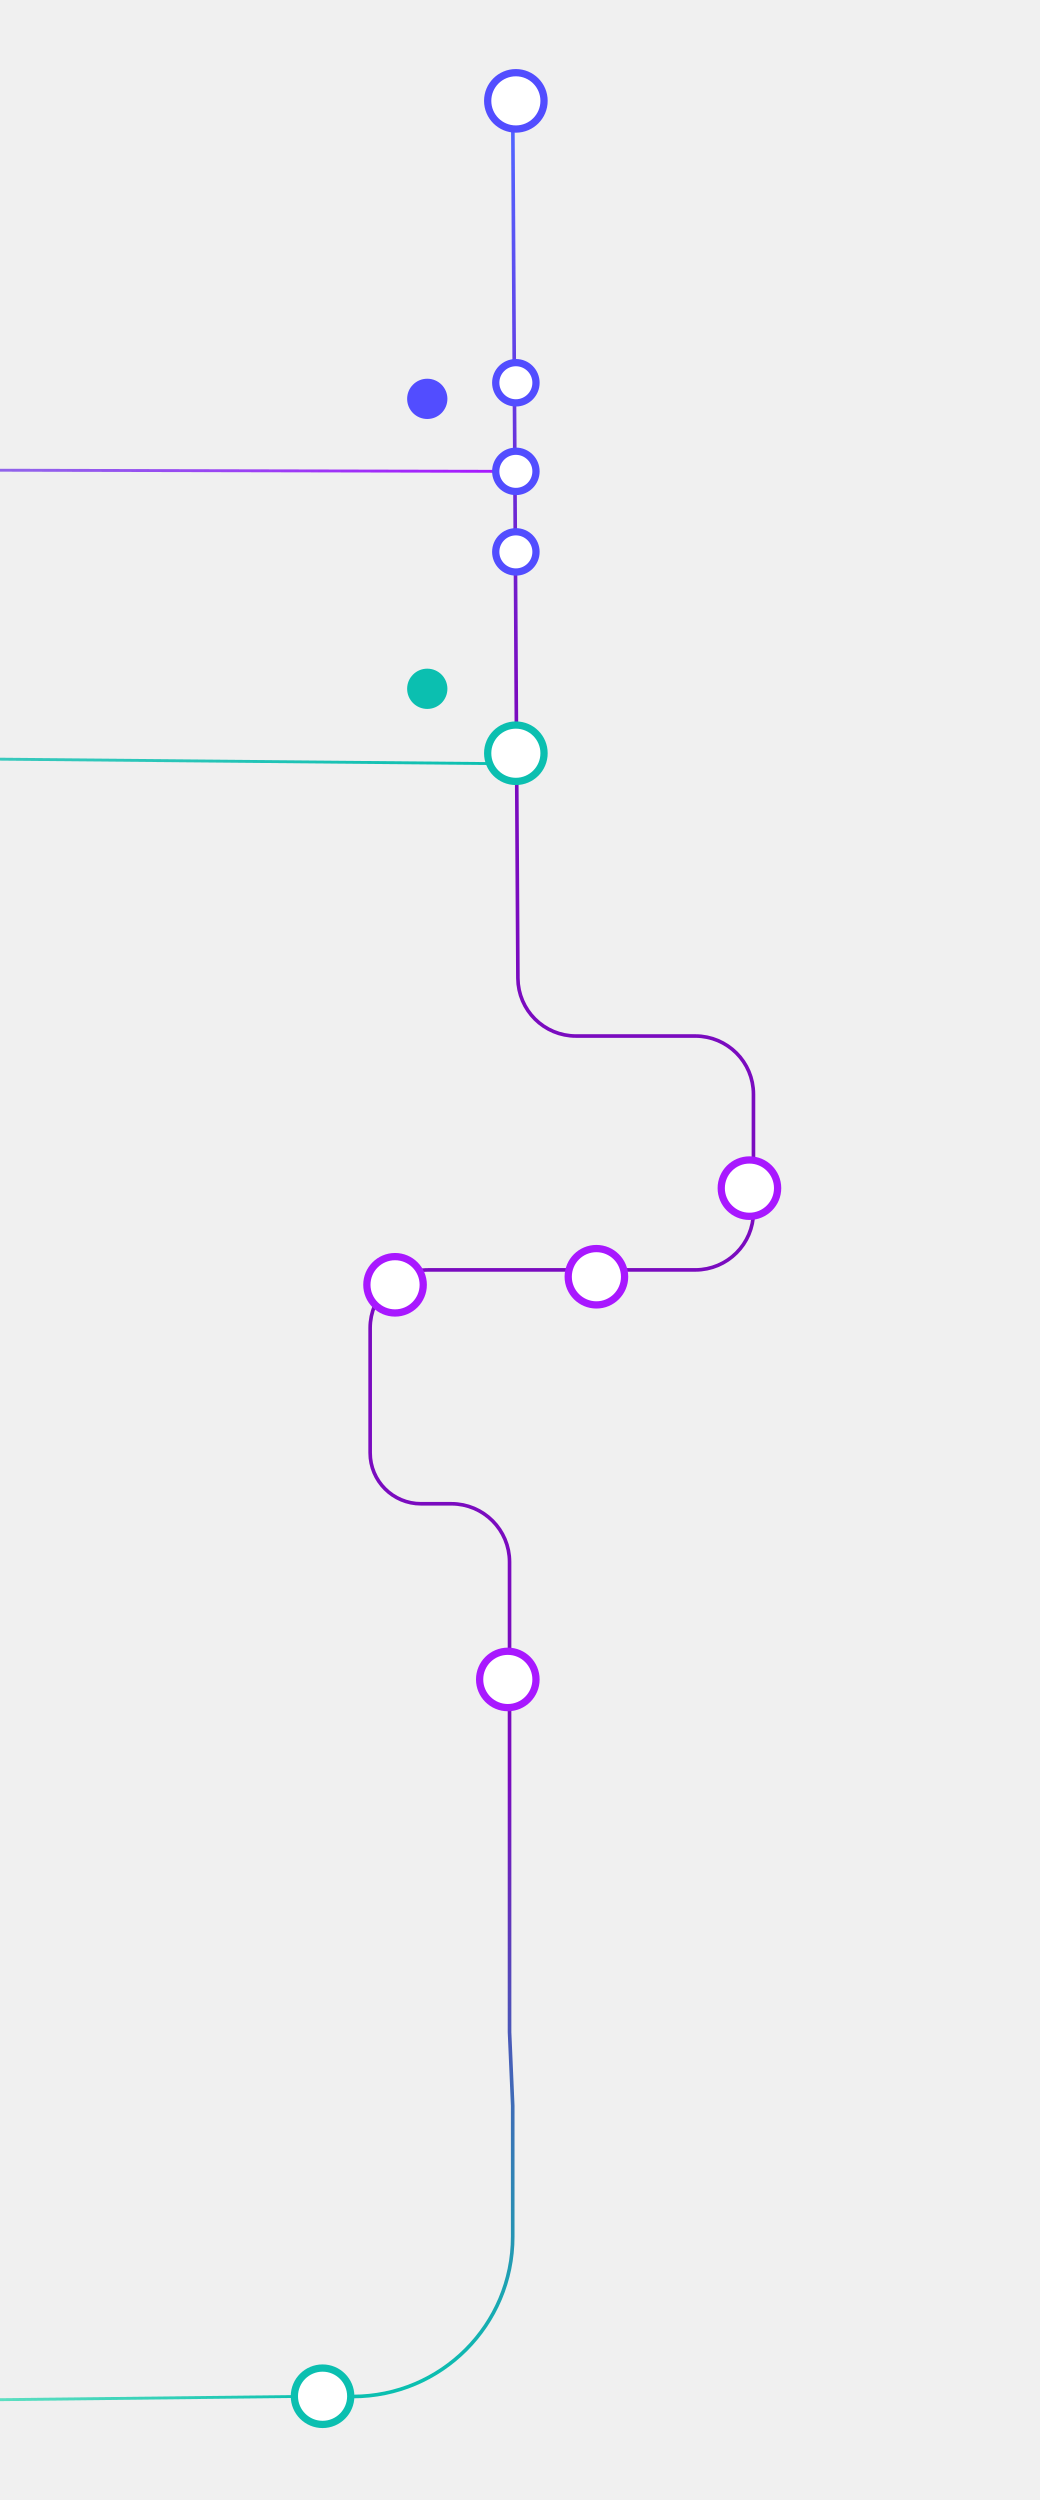
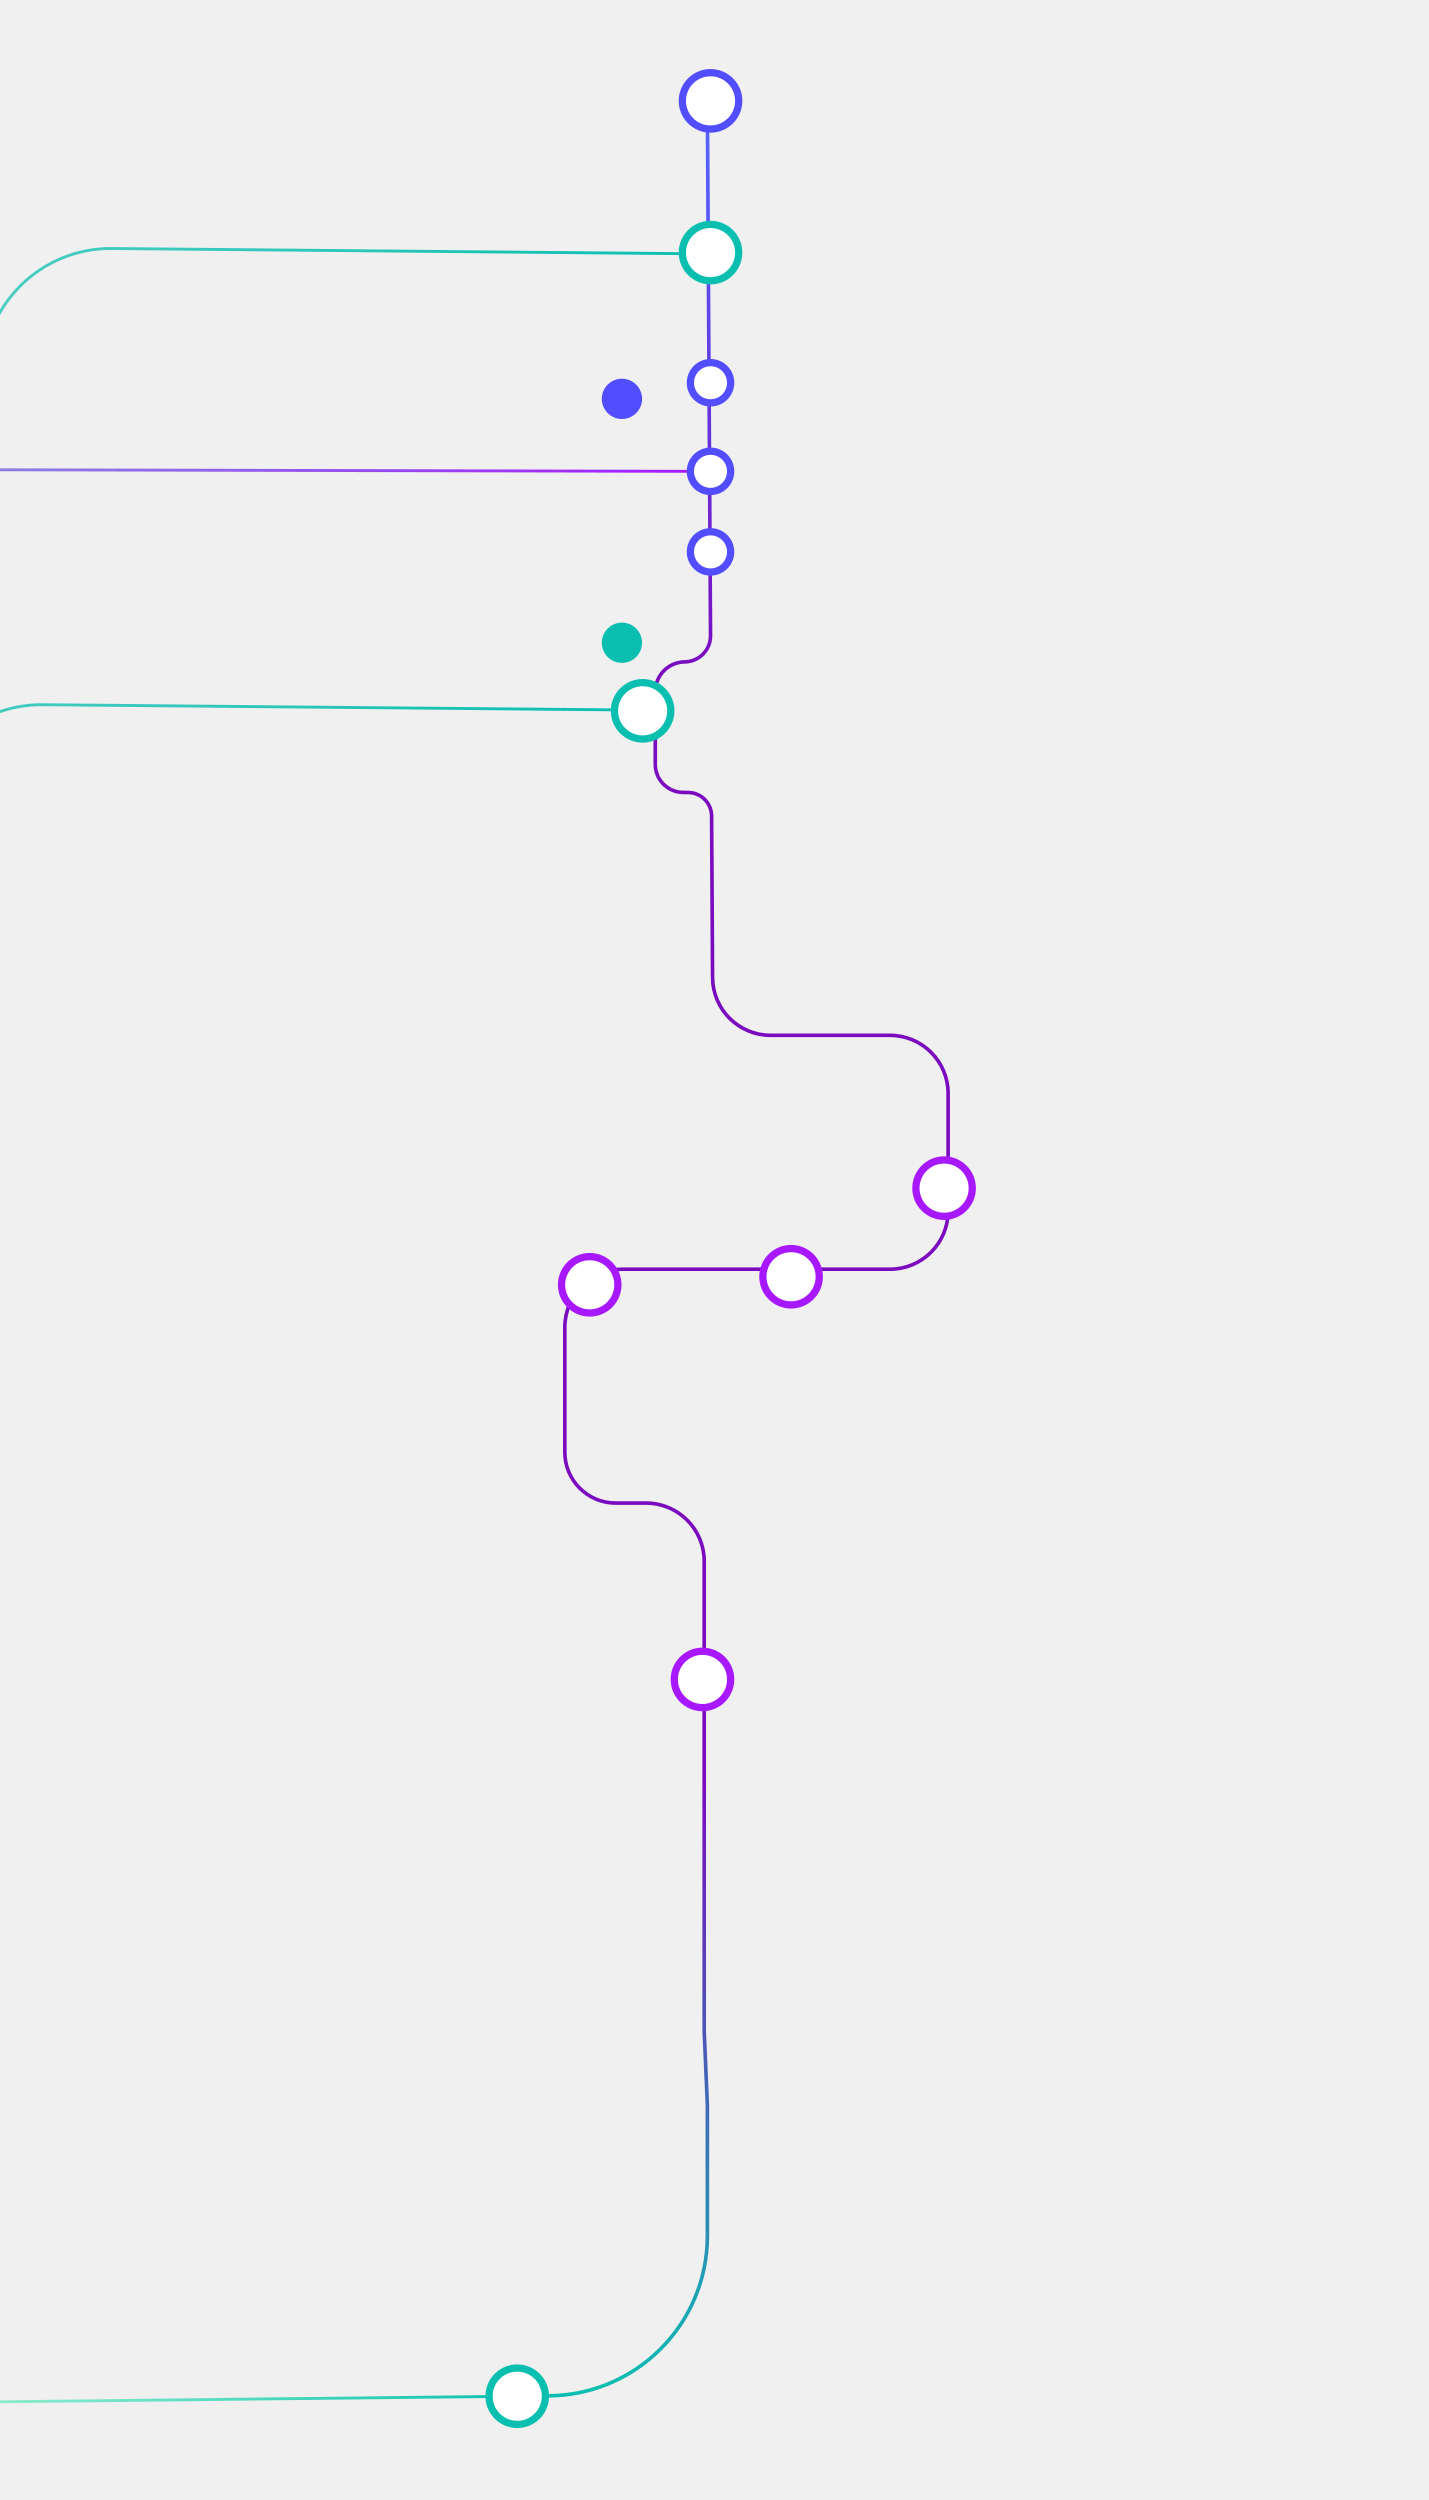
- <svg xmlns="http://www.w3.org/2000/svg" width="143px" height="344px" viewBox="0 0 143 344" version="1.1">
+ <svg xmlns="http://www.w3.org/2000/svg" width="200px" height="350px" viewBox="0 0 143 344" version="1.1" xml:space="preserve" style="fill-rule:evenodd;clip-rule:evenodd;">
+   <g transform="matrix(1,0,0,1,-149,10)">
+     <g id="Artboard">
+       <g id="Group-30">
+         <g id="Path" transform="matrix(1,0,0,1,0,-0.0960322)">
+           <path d="M219.549,4.433C219.549,4.433 219.894,62.436 219.984,77.558C219.995,79.533 218.41,81.147 216.435,81.171C216.434,81.171 216.433,81.171 216.432,81.171C214.186,81.198 212.38,83.027 212.38,85.273C212.38,88.271 212.38,92.327 212.38,95.27C212.38,97.39 214.088,99.114 216.208,99.135C216.442,99.137 216.676,99.14 216.908,99.142C218.686,99.159 220.121,100.6 220.131,102.378C220.172,109.213 220.263,124.606 220.263,124.606C220.29,129.006 223.863,132.558 228.263,132.558L244.675,132.558C249.094,132.558 252.675,136.14 252.675,140.558L252.675,156.739C252.675,161.157 249.094,164.739 244.675,164.739L207.933,164.739C203.515,164.739 199.933,168.32 199.933,172.739L199.933,189.919C199.933,193.785 203.067,196.919 206.933,196.919L211.112,196.919C215.53,196.919 219.112,200.501 219.112,204.919L219.112,269.623L219.549,279.754L219.549,297.759C219.549,309.909 209.699,319.759 197.549,319.759C197.378,319.759 197.208,319.757 197.037,319.753L193.939,319.681" style="fill:none;stroke:url(#_Linear1);stroke-width:0.5px;" />
+         </g>
+         <path id="Path-3-Copy-2" d="M218.32,54.857L15,54.403" style="fill:none;stroke:url(#_Linear2);stroke-width:0.4px;" />
+         <g id="Path-3-Copy-3" transform="matrix(1,0,0,1,-9.49346,-7.39166)">
+           <path d="M218.32,95.086L137.592,94.359C127.887,94.271 119.949,102.068 119.861,111.773C119.861,111.825 119.861,111.878 119.861,111.931C119.861,121.724 111.922,129.662 102.129,129.662L36.571,129.662" style="fill:none;stroke:url(#_Linear3);stroke-width:0.4px;" />
+         </g>
+         <g id="Path-3-Copy-31" transform="matrix(1,0,0,1,0,-70.1642)">
+           <path d="M218.32,95.086L137.592,94.359C127.887,94.271 119.949,102.068 119.861,111.773C119.861,111.825 119.861,111.878 119.861,111.931C119.861,121.724 111.922,129.662 102.129,129.662L36.571,129.662" style="fill:none;stroke:url(#_Linear4);stroke-width:0.4px;" />
+         </g>
+         <path id="Path-3-Copy-4" d="M192.831,319.723L90.359,320.831" style="fill:none;stroke:url(#_Linear5);stroke-width:0.4px;" />
+         <path id="Path1" d="M216.104,3.879C216.104,6.021 217.84,7.758 219.983,7.758C222.125,7.758 223.861,6.021 223.861,3.879C223.861,1.737 222.125,0 219.983,0C217.84,0 216.104,1.737 216.104,3.879Z" style="fill:white;fill-rule:nonzero;stroke:rgb(82,77,255);stroke-width:1px;" />
+         <path id="Path-Copy-4" d="M189.506,319.723C189.506,321.865 191.243,323.602 193.385,323.602C195.527,323.602 197.264,321.865 197.264,319.723C197.264,317.581 195.527,315.844 193.385,315.844C191.243,315.844 189.506,317.581 189.506,319.723Z" style="fill:white;fill-rule:nonzero;stroke:rgb(11,191,176);stroke-width:1px;" />
+         <path id="Path2" d="M214.996,221.091C214.996,223.233 216.732,224.97 218.874,224.97C221.017,224.97 222.753,223.233 222.753,221.091C222.753,218.949 221.017,217.212 218.874,217.212C216.732,217.212 214.996,218.949 214.996,221.091Z" style="fill:white;fill-rule:nonzero;stroke:rgb(168,24,255);stroke-width:1px;" />
+         <path id="Path-Copy" d="M227.186,165.68C227.186,167.822 228.923,169.558 231.065,169.558C233.207,169.558 234.944,167.822 234.944,165.68C234.944,163.537 233.207,161.801 231.065,161.801C228.923,161.801 227.186,163.537 227.186,165.68Z" style="fill:white;fill-rule:nonzero;stroke:rgb(168,24,255);stroke-width:1px;" />
+         <path id="Path-Copy-41" d="M199.481,166.788C199.481,168.93 201.217,170.667 203.359,170.667C205.502,170.667 207.238,168.93 207.238,166.788C207.238,164.646 205.502,162.909 203.359,162.909C201.217,162.909 199.481,164.646 199.481,166.788Z" style="fill:white;fill-rule:nonzero;stroke:rgb(168,24,255);stroke-width:1px;" />
+         <path id="Path-Copy-3" d="M248.242,153.489C248.242,155.631 249.979,157.368 252.121,157.368C254.263,157.368 256,155.631 256,153.489C256,151.347 254.263,149.61 252.121,149.61C249.979,149.61 248.242,151.347 248.242,153.489Z" style="fill:white;fill-rule:nonzero;stroke:rgb(168,24,255);stroke-width:1px;" />
+         <g id="Path-Copy-2" transform="matrix(1,0,0,1,-9.34227,-5.83478)">
+           <path d="M216.104,93.645C216.104,95.787 217.84,97.524 219.983,97.524C222.125,97.524 223.861,95.787 223.861,93.645C223.861,91.503 222.125,89.766 219.983,89.766C217.84,89.766 216.104,91.503 216.104,93.645Z" style="fill:white;fill-rule:nonzero;stroke:rgb(11,191,176);stroke-width:1px;" />
+         </g>
+         <g id="Path-Copy-21" transform="matrix(1,0,0,1,0,-68.8875)">
+           <path d="M216.104,93.645C216.104,95.787 217.84,97.524 219.983,97.524C222.125,97.524 223.861,95.787 223.861,93.645C223.861,91.503 222.125,89.766 219.983,89.766C217.84,89.766 216.104,91.503 216.104,93.645Z" style="fill:white;fill-rule:nonzero;stroke:rgb(11,191,176);stroke-width:1px;" />
+         </g>
+         <path id="Path3" d="M217.212,42.667C217.212,44.197 218.453,45.437 219.983,45.437C221.513,45.437 222.753,44.197 222.753,42.667C222.753,41.136 221.513,39.896 219.983,39.896C218.453,39.896 217.212,41.136 217.212,42.667Z" style="fill:white;fill-rule:nonzero;stroke:rgb(82,77,255);stroke-width:1px;" />
+         <path id="Path-Copy-22" d="M217.212,54.857C217.212,56.388 218.453,57.628 219.983,57.628C221.513,57.628 222.753,56.388 222.753,54.857C222.753,53.327 221.513,52.087 219.983,52.087C218.453,52.087 217.212,53.327 217.212,54.857Z" style="fill:white;fill-rule:nonzero;stroke:rgb(82,77,255);stroke-width:1px;" />
+         <path id="Path-Copy-31" d="M217.212,65.939C217.212,67.47 218.453,68.71 219.983,68.71C221.513,68.71 222.753,67.47 222.753,65.939C222.753,64.409 221.513,63.169 219.983,63.169C218.453,63.169 217.212,64.409 217.212,65.939Z" style="fill:white;fill-rule:nonzero;stroke:rgb(82,77,255);stroke-width:1px;" />
+         <g id="Oval" transform="matrix(1,0,0,1,0,-6.33546)">
+           <circle cx="207.792" cy="84.779" r="2.771" style="fill:rgb(11,191,176);" />
+         </g>
+         <circle id="Oval-Copy" cx="207.792" cy="44.883" r="2.771" style="fill:rgb(82,77,255);" />
+       </g>
+     </g>
+   </g>
  <defs>
-     <linearGradient x1="-6.682%" y1="1.065%" x2="-6.682%" y2="100%" id="linearGradient-1">
-       <stop stop-color="#5263FF" offset="0%" />
-       <stop stop-color="#7A0BBF" offset="24.374%" />
-       <stop stop-color="#7A0BBF" offset="72.966%" />
-       <stop stop-color="#0BBFB0" offset="100%" />
+     <linearGradient id="_Linear1" x1="0" y1="0" x2="1" y2="0" gradientUnits="userSpaceOnUse" gradientTransform="matrix(1.91026e-14,311.969,-311.969,1.91026e-14,190.015,7.79039)">
+       <stop offset="0" style="stop-color:rgb(82,99,255);stop-opacity:1" />
+       <stop offset="0.24" style="stop-color:rgb(122,11,191);stop-opacity:1" />
+       <stop offset="0.73" style="stop-color:rgb(122,11,191);stop-opacity:1" />
+       <stop offset="1" style="stop-color:rgb(11,191,176);stop-opacity:1" />
    </linearGradient>
-     <linearGradient x1="-22.487%" y1="0%" x2="100%" y2="0%" id="linearGradient-2">
-       <stop stop-color="#0BBFB0" stop-opacity="0.372" offset="0%" />
-       <stop stop-color="#A818FF" offset="100%" />
+     <linearGradient id="_Linear2" x1="0" y1="0" x2="1" y2="0" gradientUnits="userSpaceOnUse" gradientTransform="matrix(249.04,0,0,249.04,-30.72,54.4028)">
+       <stop offset="0" style="stop-color:rgb(11,191,176);stop-opacity:0.37" />
+       <stop offset="1" style="stop-color:rgb(168,24,255);stop-opacity:1" />
    </linearGradient>
-     <linearGradient x1="-22.487%" y1="0%" x2="100%" y2="0%" id="linearGradient-3">
-       <stop stop-color="#0BBFB0" stop-opacity="0.372" offset="0%" />
-       <stop stop-color="#0BBFB0" offset="100%" />
+     <linearGradient id="_Linear3" x1="0" y1="0" x2="1" y2="0" gradientUnits="userSpaceOnUse" gradientTransform="matrix(222.618,0,0,222.618,-4.29758,94.3581)">
+       <stop offset="0" style="stop-color:rgb(11,191,176);stop-opacity:0.37" />
+       <stop offset="1" style="stop-color:rgb(11,191,176);stop-opacity:1" />
    </linearGradient>
-     <linearGradient x1="-22.487%" y1="0%" x2="100%" y2="0%" id="linearGradient-4">
-       <stop stop-color="#18FF99" stop-opacity="0" offset="0%" />
-       <stop stop-color="#0BBFB0" offset="100%" />
+     <linearGradient id="_Linear4" x1="0" y1="0" x2="1" y2="0" gradientUnits="userSpaceOnUse" gradientTransform="matrix(222.618,0,0,222.618,-4.29758,94.3581)">
+       <stop offset="0" style="stop-color:rgb(11,191,176);stop-opacity:0.37" />
+       <stop offset="1" style="stop-color:rgb(11,191,176);stop-opacity:1" />
+     </linearGradient>
+     <linearGradient id="_Linear5" x1="0" y1="0" x2="1" y2="0" gradientUnits="userSpaceOnUse" gradientTransform="matrix(125.515,0,0,125.515,67.316,319.723)">
+       <stop offset="0" style="stop-color:rgb(24,255,153);stop-opacity:0" />
+       <stop offset="1" style="stop-color:rgb(11,191,176);stop-opacity:1" />
    </linearGradient>
  </defs>
-   <g id="Artboard" stroke="none" stroke-width="1" fill="none" fill-rule="evenodd">
-     <g id="Group-30" transform="translate(-149, 10)">
-       <path d="M219.549,4.433 L220.263,124.606 C220.29,129.006 223.863,132.558 228.263,132.558 L244.675,132.558 C249.094,132.558 252.675,136.14 252.675,140.558 L252.675,156.739 C252.675,161.157 249.094,164.739 244.675,164.739 L207.933,164.739 C203.515,164.739 199.933,168.32 199.933,172.739 L199.933,189.919 C199.933,193.785 203.067,196.919 206.933,196.919 L211.112,196.919 C215.53,196.919 219.112,200.501 219.112,204.919 L219.112,245.786 L219.112,246.977 L219.112,269.623 L219.112,269.623 L219.549,279.754 L219.549,297.759 C219.549,309.909 209.699,319.759 197.549,319.759 C197.378,319.759 197.208,319.757 197.037,319.753 L193.939,319.681 L193.939,319.681" id="Path" stroke="url(#linearGradient-1)" stroke-width="0.5" />
-       <line x1="218.32" y1="54.857" x2="15" y2="54.403" id="Path-3-Copy-2" stroke="url(#linearGradient-2)" stroke-width="0.4" />
-       <path d="M218.32,95.086 L137.592,94.359 C127.887,94.271 119.949,102.068 119.861,111.773 C119.861,111.825 119.861,111.878 119.861,111.931 C119.861,121.724 111.922,129.662 102.129,129.662 L36.571,129.662 L36.571,129.662" id="Path-3-Copy-3" stroke="url(#linearGradient-3)" stroke-width="0.4" />
-       <line x1="192.831" y1="319.723" x2="90.359" y2="320.831" id="Path-3-Copy-4" stroke="url(#linearGradient-4)" stroke-width="0.4" />
-       <path d="M216.104,3.879 C216.104,6.021 217.84,7.758 219.983,7.758 C222.125,7.758 223.861,6.021 223.861,3.879 C223.861,1.737 222.125,0 219.983,0 C217.84,0 216.104,1.737 216.104,3.879 Z" id="Path" stroke="#524DFF" fill="#FFFFFF" fill-rule="nonzero" />
-       <path d="M189.506,319.723 C189.506,321.865 191.243,323.602 193.385,323.602 C195.527,323.602 197.264,321.865 197.264,319.723 C197.264,317.581 195.527,315.844 193.385,315.844 C191.243,315.844 189.506,317.581 189.506,319.723 Z" id="Path-Copy-4" stroke="#0BBFB0" fill="#FFFFFF" fill-rule="nonzero" />
-       <path d="M214.996,221.091 C214.996,223.233 216.732,224.97 218.874,224.97 C221.017,224.97 222.753,223.233 222.753,221.091 C222.753,218.949 221.017,217.212 218.874,217.212 C216.732,217.212 214.996,218.949 214.996,221.091 Z" id="Path" stroke="#A818FF" fill="#FFFFFF" fill-rule="nonzero" />
-       <path d="M227.186,165.68 C227.186,167.822 228.923,169.558 231.065,169.558 C233.207,169.558 234.944,167.822 234.944,165.68 C234.944,163.537 233.207,161.801 231.065,161.801 C228.923,161.801 227.186,163.537 227.186,165.68 Z" id="Path-Copy" stroke="#A818FF" fill="#FFFFFF" fill-rule="nonzero" />
-       <path d="M199.481,166.788 C199.481,168.93 201.217,170.667 203.359,170.667 C205.502,170.667 207.238,168.93 207.238,166.788 C207.238,164.646 205.502,162.909 203.359,162.909 C201.217,162.909 199.481,164.646 199.481,166.788 Z" id="Path-Copy-4" stroke="#A818FF" fill="#FFFFFF" fill-rule="nonzero" />
-       <path d="M248.242,153.489 C248.242,155.631 249.979,157.368 252.121,157.368 C254.263,157.368 256,155.631 256,153.489 C256,151.347 254.263,149.61 252.121,149.61 C249.979,149.61 248.242,151.347 248.242,153.489 Z" id="Path-Copy-3" stroke="#A818FF" fill="#FFFFFF" fill-rule="nonzero" />
-       <path d="M216.104,93.645 C216.104,95.787 217.84,97.524 219.983,97.524 C222.125,97.524 223.861,95.787 223.861,93.645 C223.861,91.503 222.125,89.766 219.983,89.766 C217.84,89.766 216.104,91.503 216.104,93.645 Z" id="Path-Copy-2" stroke="#0BBFB0" fill="#FFFFFF" fill-rule="nonzero" />
-       <path d="M217.212,42.667 C217.212,44.197 218.453,45.437 219.983,45.437 C221.513,45.437 222.753,44.197 222.753,42.667 C222.753,41.136 221.513,39.896 219.983,39.896 C218.453,39.896 217.212,41.136 217.212,42.667 Z" id="Path" stroke="#524DFF" fill="#FFFFFF" fill-rule="nonzero" />
-       <path d="M217.212,54.857 C217.212,56.388 218.453,57.628 219.983,57.628 C221.513,57.628 222.753,56.388 222.753,54.857 C222.753,53.327 221.513,52.087 219.983,52.087 C218.453,52.087 217.212,53.327 217.212,54.857 Z" id="Path-Copy-2" stroke="#524DFF" fill="#FFFFFF" fill-rule="nonzero" />
-       <path d="M217.212,65.939 C217.212,67.47 218.453,68.71 219.983,68.71 C221.513,68.71 222.753,67.47 222.753,65.939 C222.753,64.409 221.513,63.169 219.983,63.169 C218.453,63.169 217.212,64.409 217.212,65.939 Z" id="Path-Copy-3" stroke="#524DFF" fill="#FFFFFF" fill-rule="nonzero" />
-       <circle id="Oval" fill="#0BBFB0" cx="207.792" cy="84.779" r="2.771" />
-       <circle id="Oval-Copy" fill="#524DFF" cx="207.792" cy="44.883" r="2.771" />
-     </g>
-   </g>
</svg>
